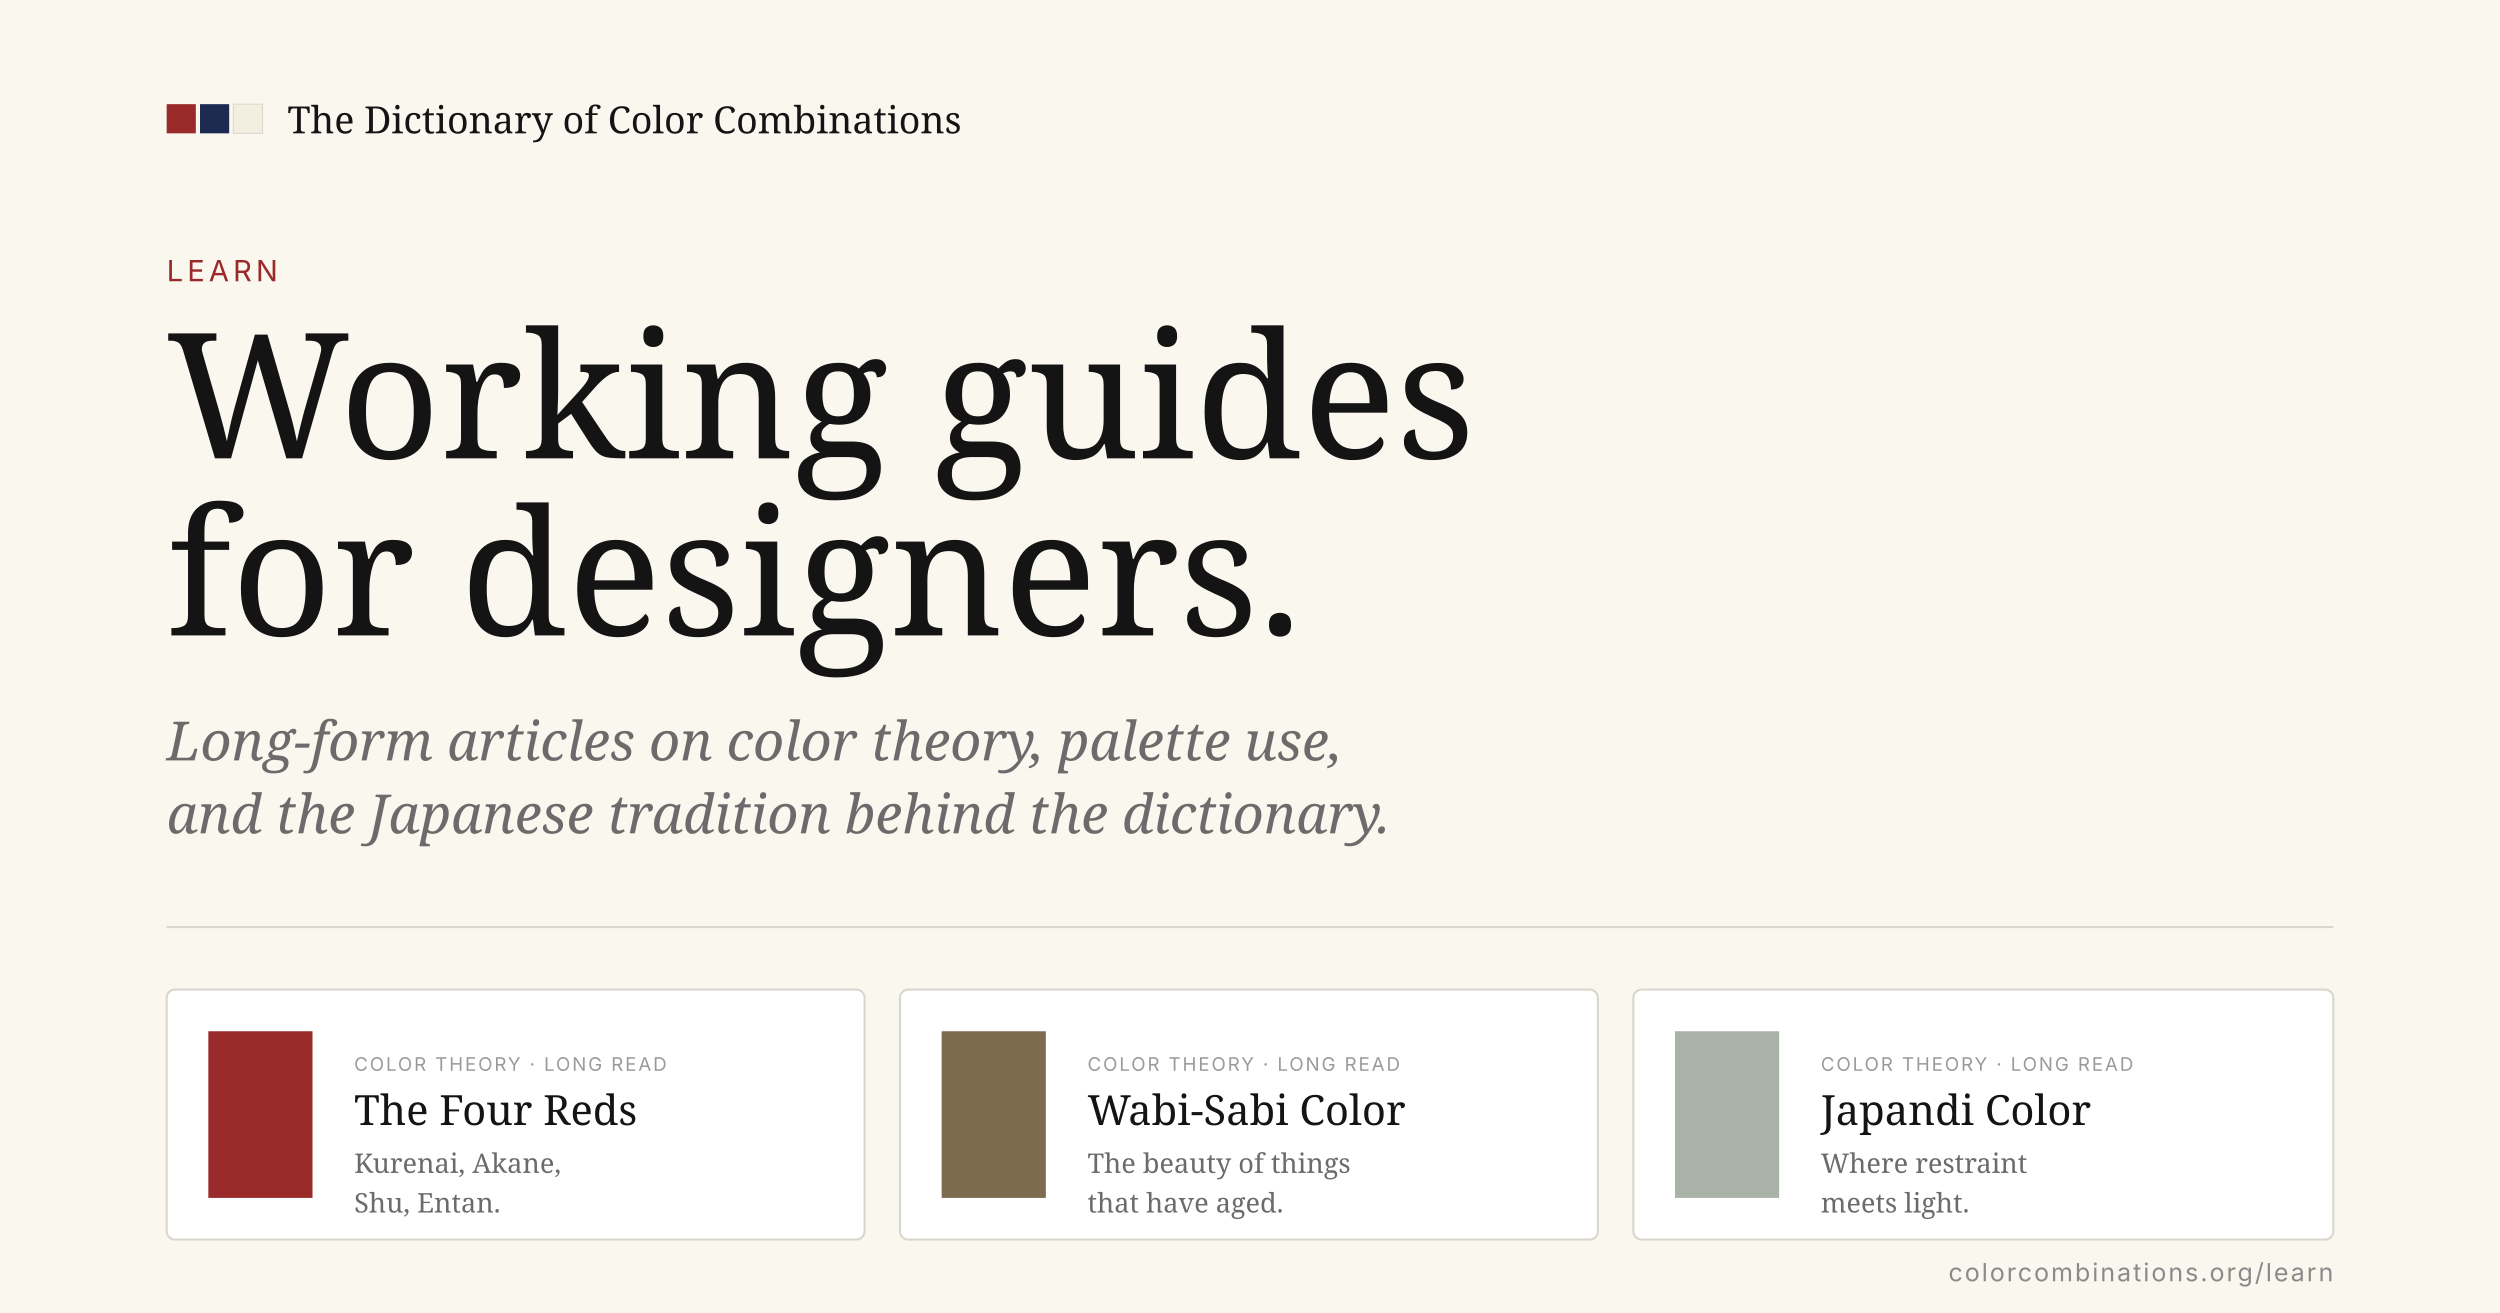
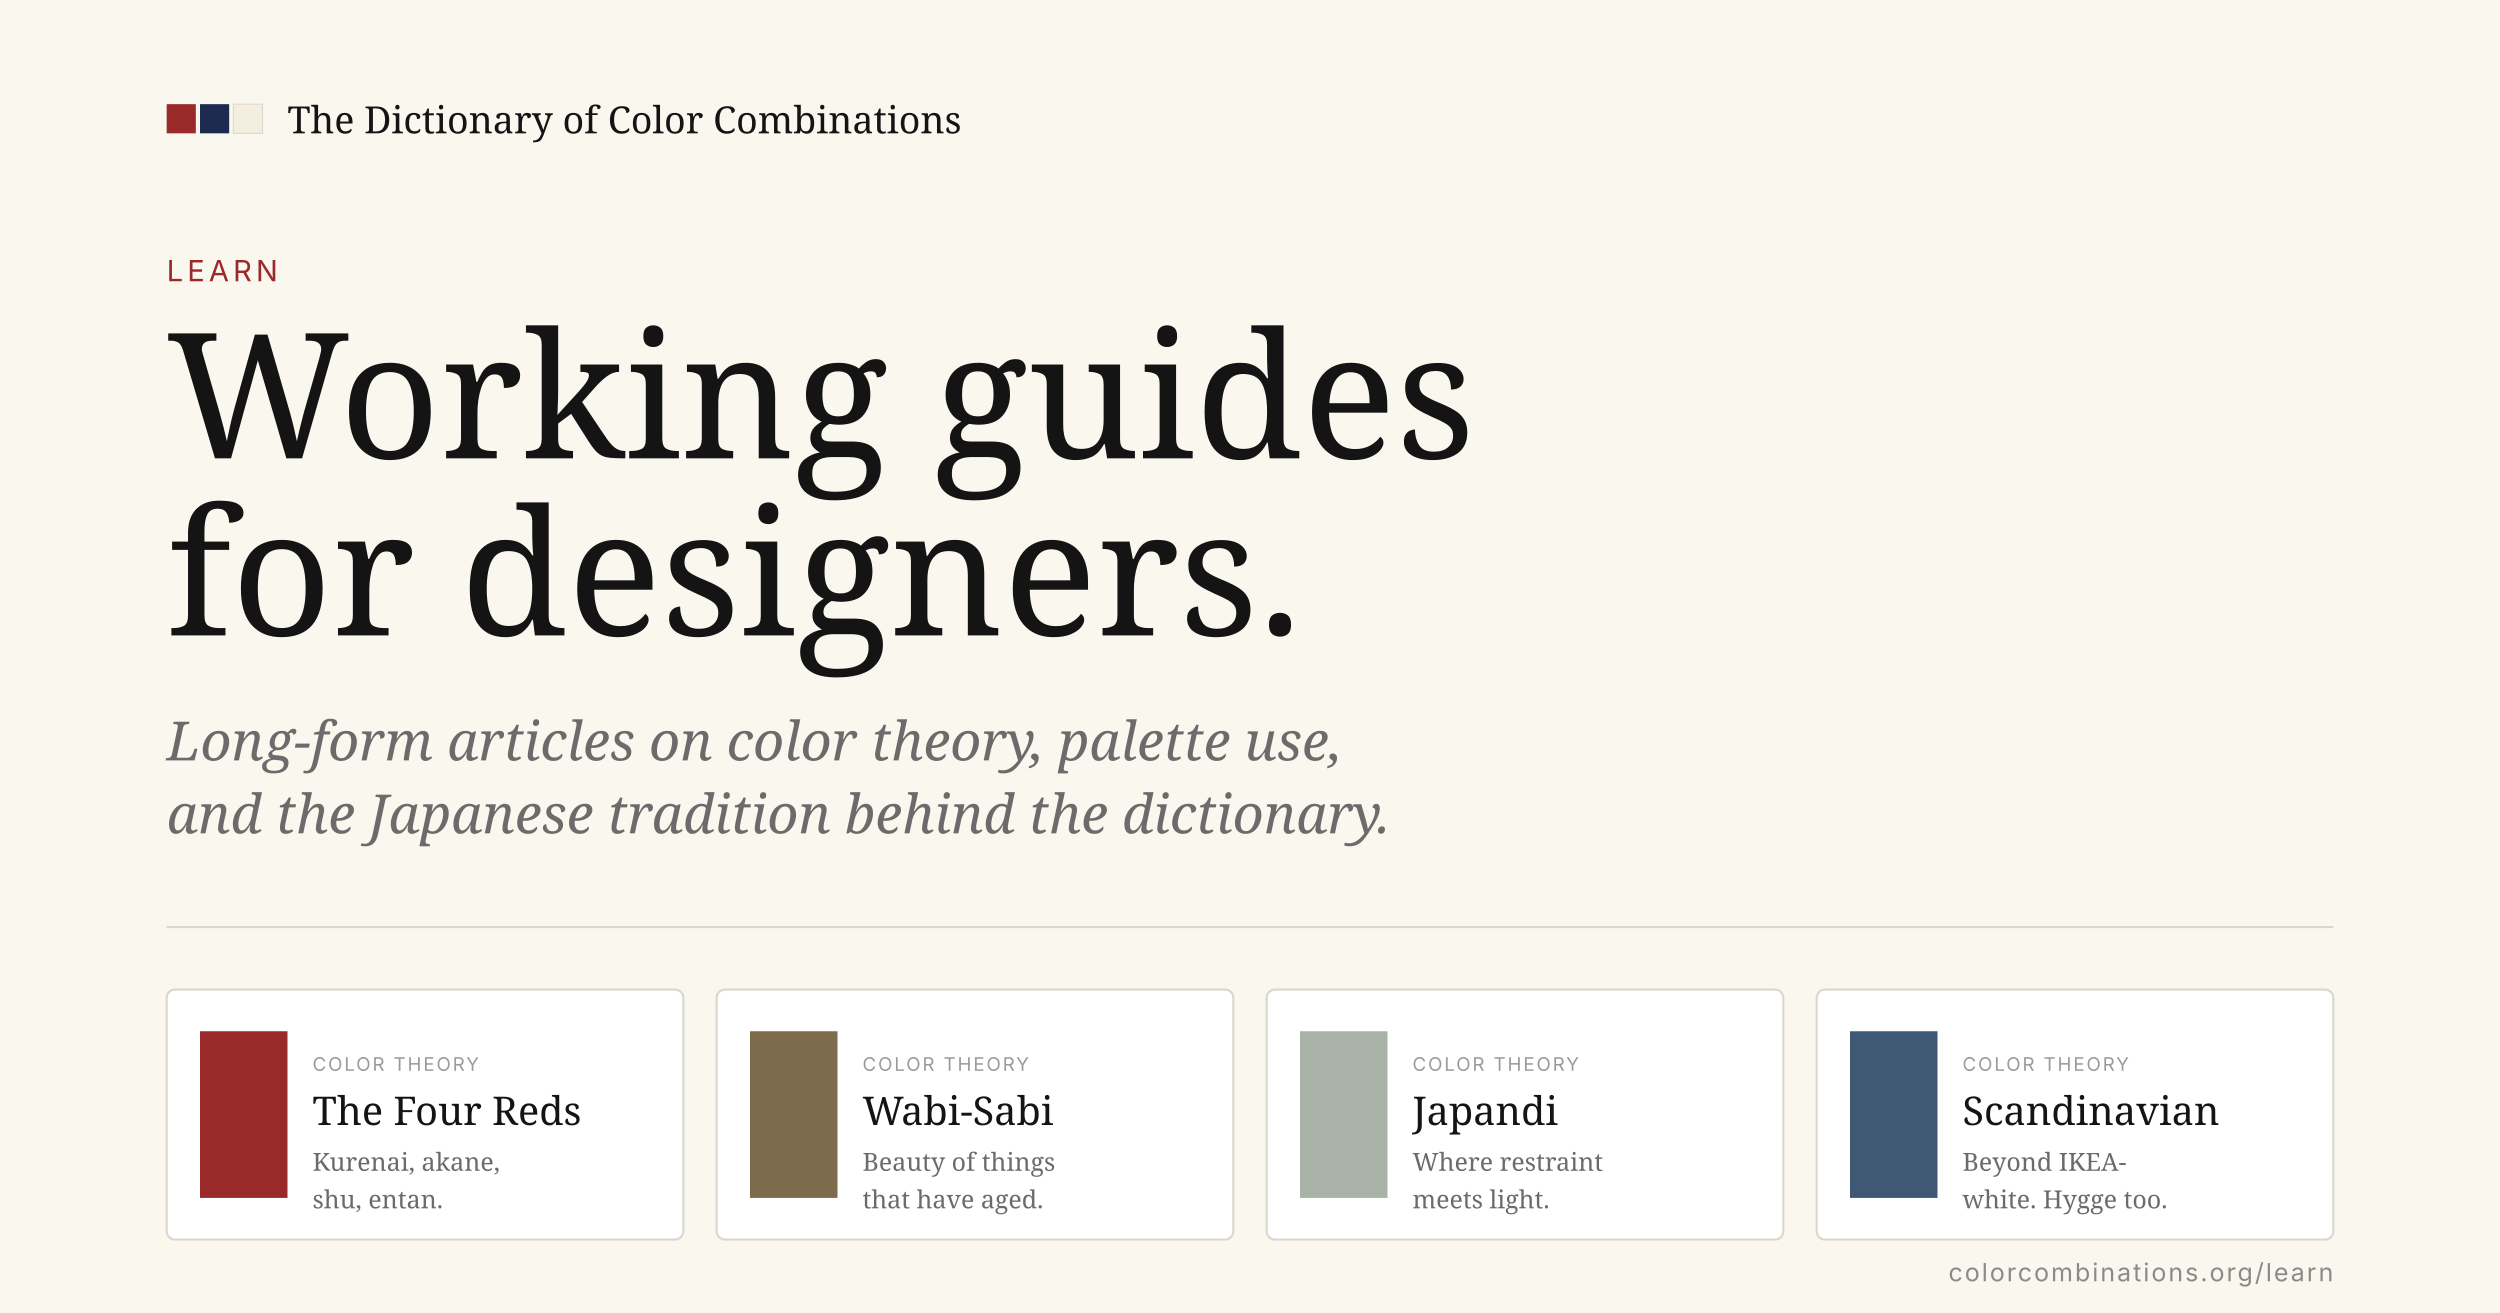
<svg xmlns="http://www.w3.org/2000/svg" viewBox="0 0 1200 630" width="1200" height="630">
  <rect width="1200" height="630" fill="#FAF7EF" />
  <g transform="translate(80, 64)">
    <rect x="0" y="-14" width="14" height="14" fill="#9A2A2A" />
    <rect x="16" y="-14" width="14" height="14" fill="#1B2A4E" />
    <rect x="32" y="-14" width="14" height="14" fill="#F4EEE0" stroke="#d9d6ce" stroke-width="0.5" />
    <text x="58" y="0" font-family="EB Garamond, Garamond, serif" font-size="18" fill="#141414">The Dictionary of Color Combinations</text>
  </g>
  <text x="80" y="135" font-family="Inter, sans-serif" font-size="14" fill="#9A2A2A" letter-spacing="0.14em">LEARN</text>
  <text x="80" y="220" font-family="EB Garamond, Garamond, serif" font-size="84" font-weight="500" fill="#141414">Working guides</text>
  <text x="80" y="305" font-family="EB Garamond, Garamond, serif" font-size="84" font-weight="500" fill="#141414">for designers.</text>
  <text x="80" y="365" font-family="EB Garamond, Garamond, serif" font-size="26" font-style="italic" fill="#6b6b6b">Long-form articles on color theory, palette use,</text>
  <text x="80" y="400" font-family="EB Garamond, Garamond, serif" font-size="26" font-style="italic" fill="#6b6b6b">and the Japanese tradition behind the dictionary.</text>
  <line x1="80" y1="445" x2="1120" y2="445" stroke="#d9d6ce" stroke-width="1" />
  <g>
-     <rect x="80" y="475" width="335" height="120" fill="#fff" stroke="#d9d6ce" stroke-width="1" rx="4" />
-     <rect x="100" y="495" width="50" height="80" fill="#9A2A2A" />
-     <text x="170" y="514" font-family="Inter, sans-serif" font-size="9" fill="#9a9a9a" letter-spacing="0.1em">COLOR THEORY · LONG READ</text>
-     <text x="170" y="540" font-family="EB Garamond, Garamond, serif" font-size="20" fill="#141414">The Four Reds</text>
-     <text x="170" y="563" font-family="EB Garamond, Garamond, serif" font-size="13" fill="#6b6b6b">Kurenai, Akane,</text>
-     <text x="170" y="582" font-family="EB Garamond, Garamond, serif" font-size="13" fill="#6b6b6b">Shu, Entan.</text>
+     <rect x="80" y="475" width="248" height="120" fill="#fff" stroke="#d9d6ce" stroke-width="1" rx="4" />
+     <rect x="96" y="495" width="42" height="80" fill="#9A2A2A" />
+     <text x="150" y="514" font-family="Inter, sans-serif" font-size="9" fill="#9a9a9a" letter-spacing="0.1em">COLOR THEORY</text>
+     <text x="150" y="540" font-family="EB Garamond, Garamond, serif" font-size="19" fill="#141414">The Four Reds</text>
+     <text x="150" y="562" font-family="EB Garamond, Garamond, serif" font-size="12" fill="#6b6b6b">Kurenai, akane,</text>
+     <text x="150" y="580" font-family="EB Garamond, Garamond, serif" font-size="12" fill="#6b6b6b">shu, entan.</text>
  </g>
  <g>
-     <rect x="432" y="475" width="335" height="120" fill="#fff" stroke="#d9d6ce" stroke-width="1" rx="4" />
-     <rect x="452" y="495" width="50" height="80" fill="#7E6B4E" />
-     <text x="522" y="514" font-family="Inter, sans-serif" font-size="9" fill="#9a9a9a" letter-spacing="0.1em">COLOR THEORY · LONG READ</text>
-     <text x="522" y="540" font-family="EB Garamond, Garamond, serif" font-size="20" fill="#141414">Wabi-Sabi Color</text>
-     <text x="522" y="563" font-family="EB Garamond, Garamond, serif" font-size="13" fill="#6b6b6b">The beauty of things</text>
-     <text x="522" y="582" font-family="EB Garamond, Garamond, serif" font-size="13" fill="#6b6b6b">that have aged.</text>
+     <rect x="344" y="475" width="248" height="120" fill="#fff" stroke="#d9d6ce" stroke-width="1" rx="4" />
+     <rect x="360" y="495" width="42" height="80" fill="#7E6B4E" />
+     <text x="414" y="514" font-family="Inter, sans-serif" font-size="9" fill="#9a9a9a" letter-spacing="0.1em">COLOR THEORY</text>
+     <text x="414" y="540" font-family="EB Garamond, Garamond, serif" font-size="19" fill="#141414">Wabi-Sabi</text>
+     <text x="414" y="562" font-family="EB Garamond, Garamond, serif" font-size="12" fill="#6b6b6b">Beauty of things</text>
+     <text x="414" y="580" font-family="EB Garamond, Garamond, serif" font-size="12" fill="#6b6b6b">that have aged.</text>
  </g>
  <g>
-     <rect x="784" y="475" width="336" height="120" fill="#fff" stroke="#d9d6ce" stroke-width="1" rx="4" />
-     <rect x="804" y="495" width="50" height="80" fill="#A8B2A6" />
-     <text x="874" y="514" font-family="Inter, sans-serif" font-size="9" fill="#9a9a9a" letter-spacing="0.1em">COLOR THEORY · LONG READ</text>
-     <text x="874" y="540" font-family="EB Garamond, Garamond, serif" font-size="20" fill="#141414">Japandi Color</text>
-     <text x="874" y="563" font-family="EB Garamond, Garamond, serif" font-size="13" fill="#6b6b6b">Where restraint</text>
-     <text x="874" y="582" font-family="EB Garamond, Garamond, serif" font-size="13" fill="#6b6b6b">meets light.</text>
+     <rect x="608" y="475" width="248" height="120" fill="#fff" stroke="#d9d6ce" stroke-width="1" rx="4" />
+     <rect x="624" y="495" width="42" height="80" fill="#A8B2A6" />
+     <text x="678" y="514" font-family="Inter, sans-serif" font-size="9" fill="#9a9a9a" letter-spacing="0.1em">COLOR THEORY</text>
+     <text x="678" y="540" font-family="EB Garamond, Garamond, serif" font-size="19" fill="#141414">Japandi</text>
+     <text x="678" y="562" font-family="EB Garamond, Garamond, serif" font-size="12" fill="#6b6b6b">Where restraint</text>
+     <text x="678" y="580" font-family="EB Garamond, Garamond, serif" font-size="12" fill="#6b6b6b">meets light.</text>
+   </g>
+   <g>
+     <rect x="872" y="475" width="248" height="120" fill="#fff" stroke="#d9d6ce" stroke-width="1" rx="4" />
+     <rect x="888" y="495" width="42" height="80" fill="#3F5874" />
+     <text x="942" y="514" font-family="Inter, sans-serif" font-size="9" fill="#9a9a9a" letter-spacing="0.1em">COLOR THEORY</text>
+     <text x="942" y="540" font-family="EB Garamond, Garamond, serif" font-size="19" fill="#141414">Scandinavian</text>
+     <text x="942" y="562" font-family="EB Garamond, Garamond, serif" font-size="12" fill="#6b6b6b">Beyond IKEA-</text>
+     <text x="942" y="580" font-family="EB Garamond, Garamond, serif" font-size="12" fill="#6b6b6b">white. Hygge too.</text>
  </g>
  <text x="1120" y="615" text-anchor="end" font-family="Inter, sans-serif" font-size="12" fill="#8a8a8a" letter-spacing="0.08em">colorcombinations.org/learn</text>
</svg>
